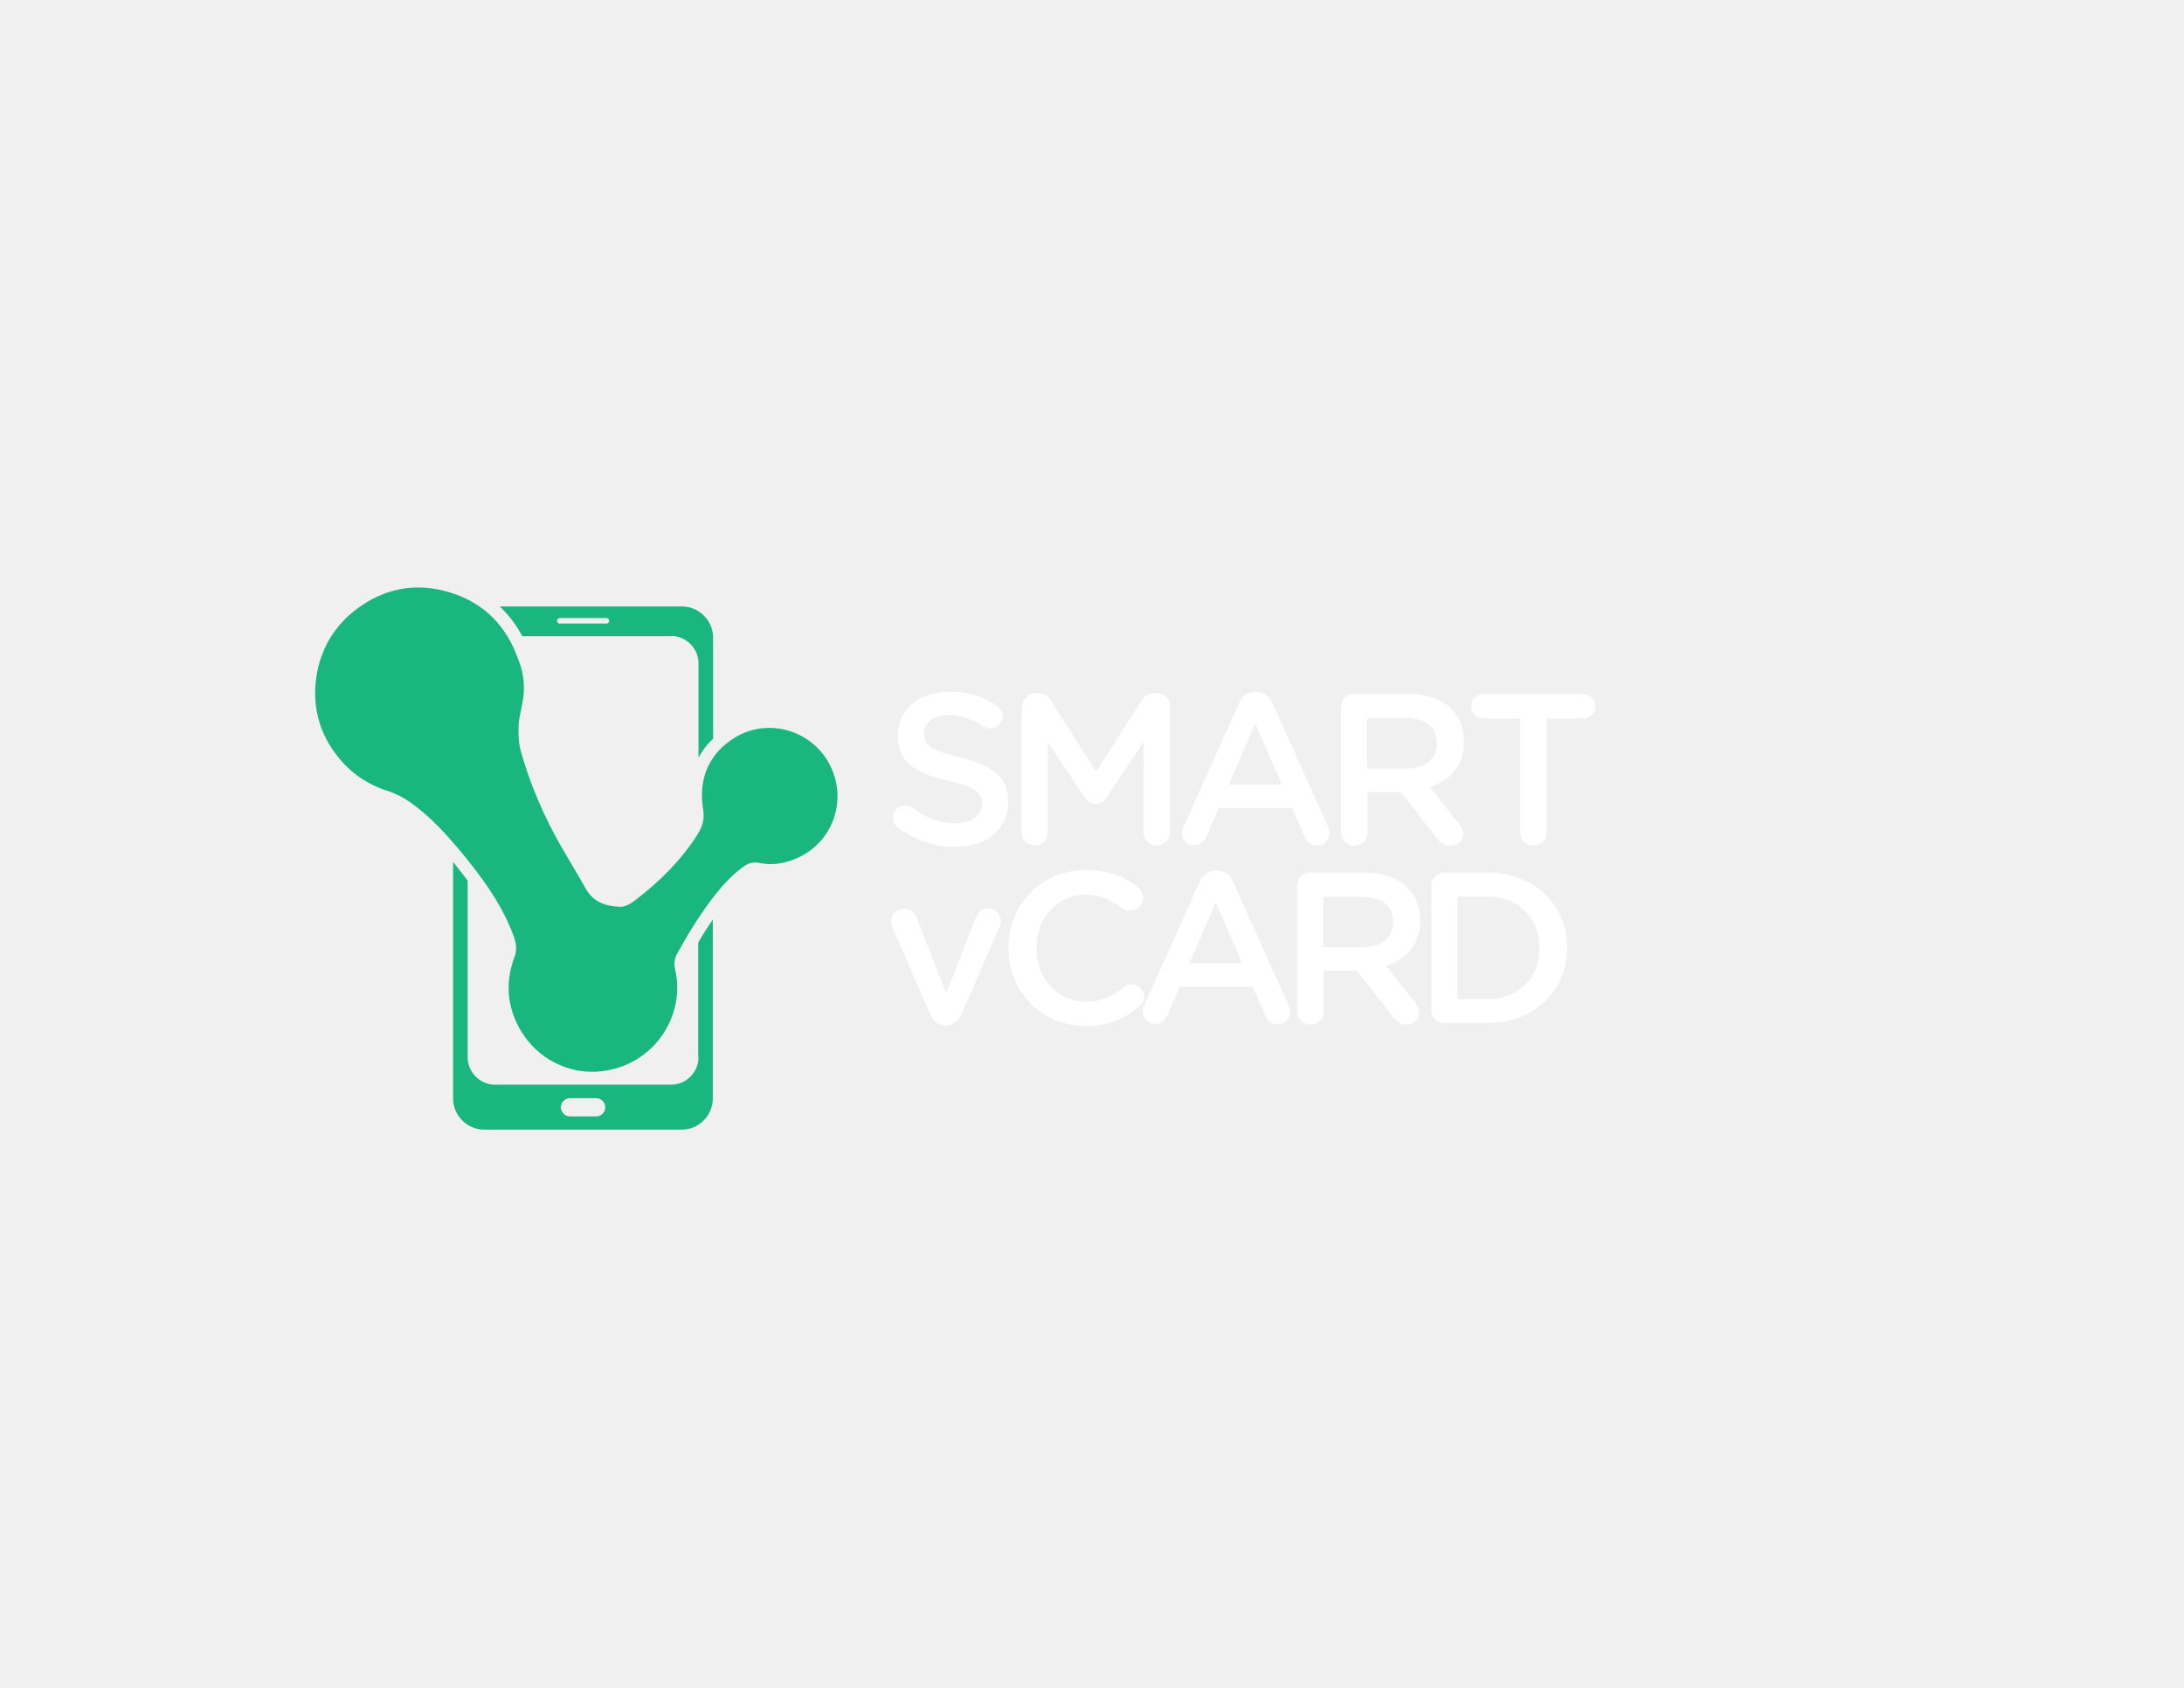
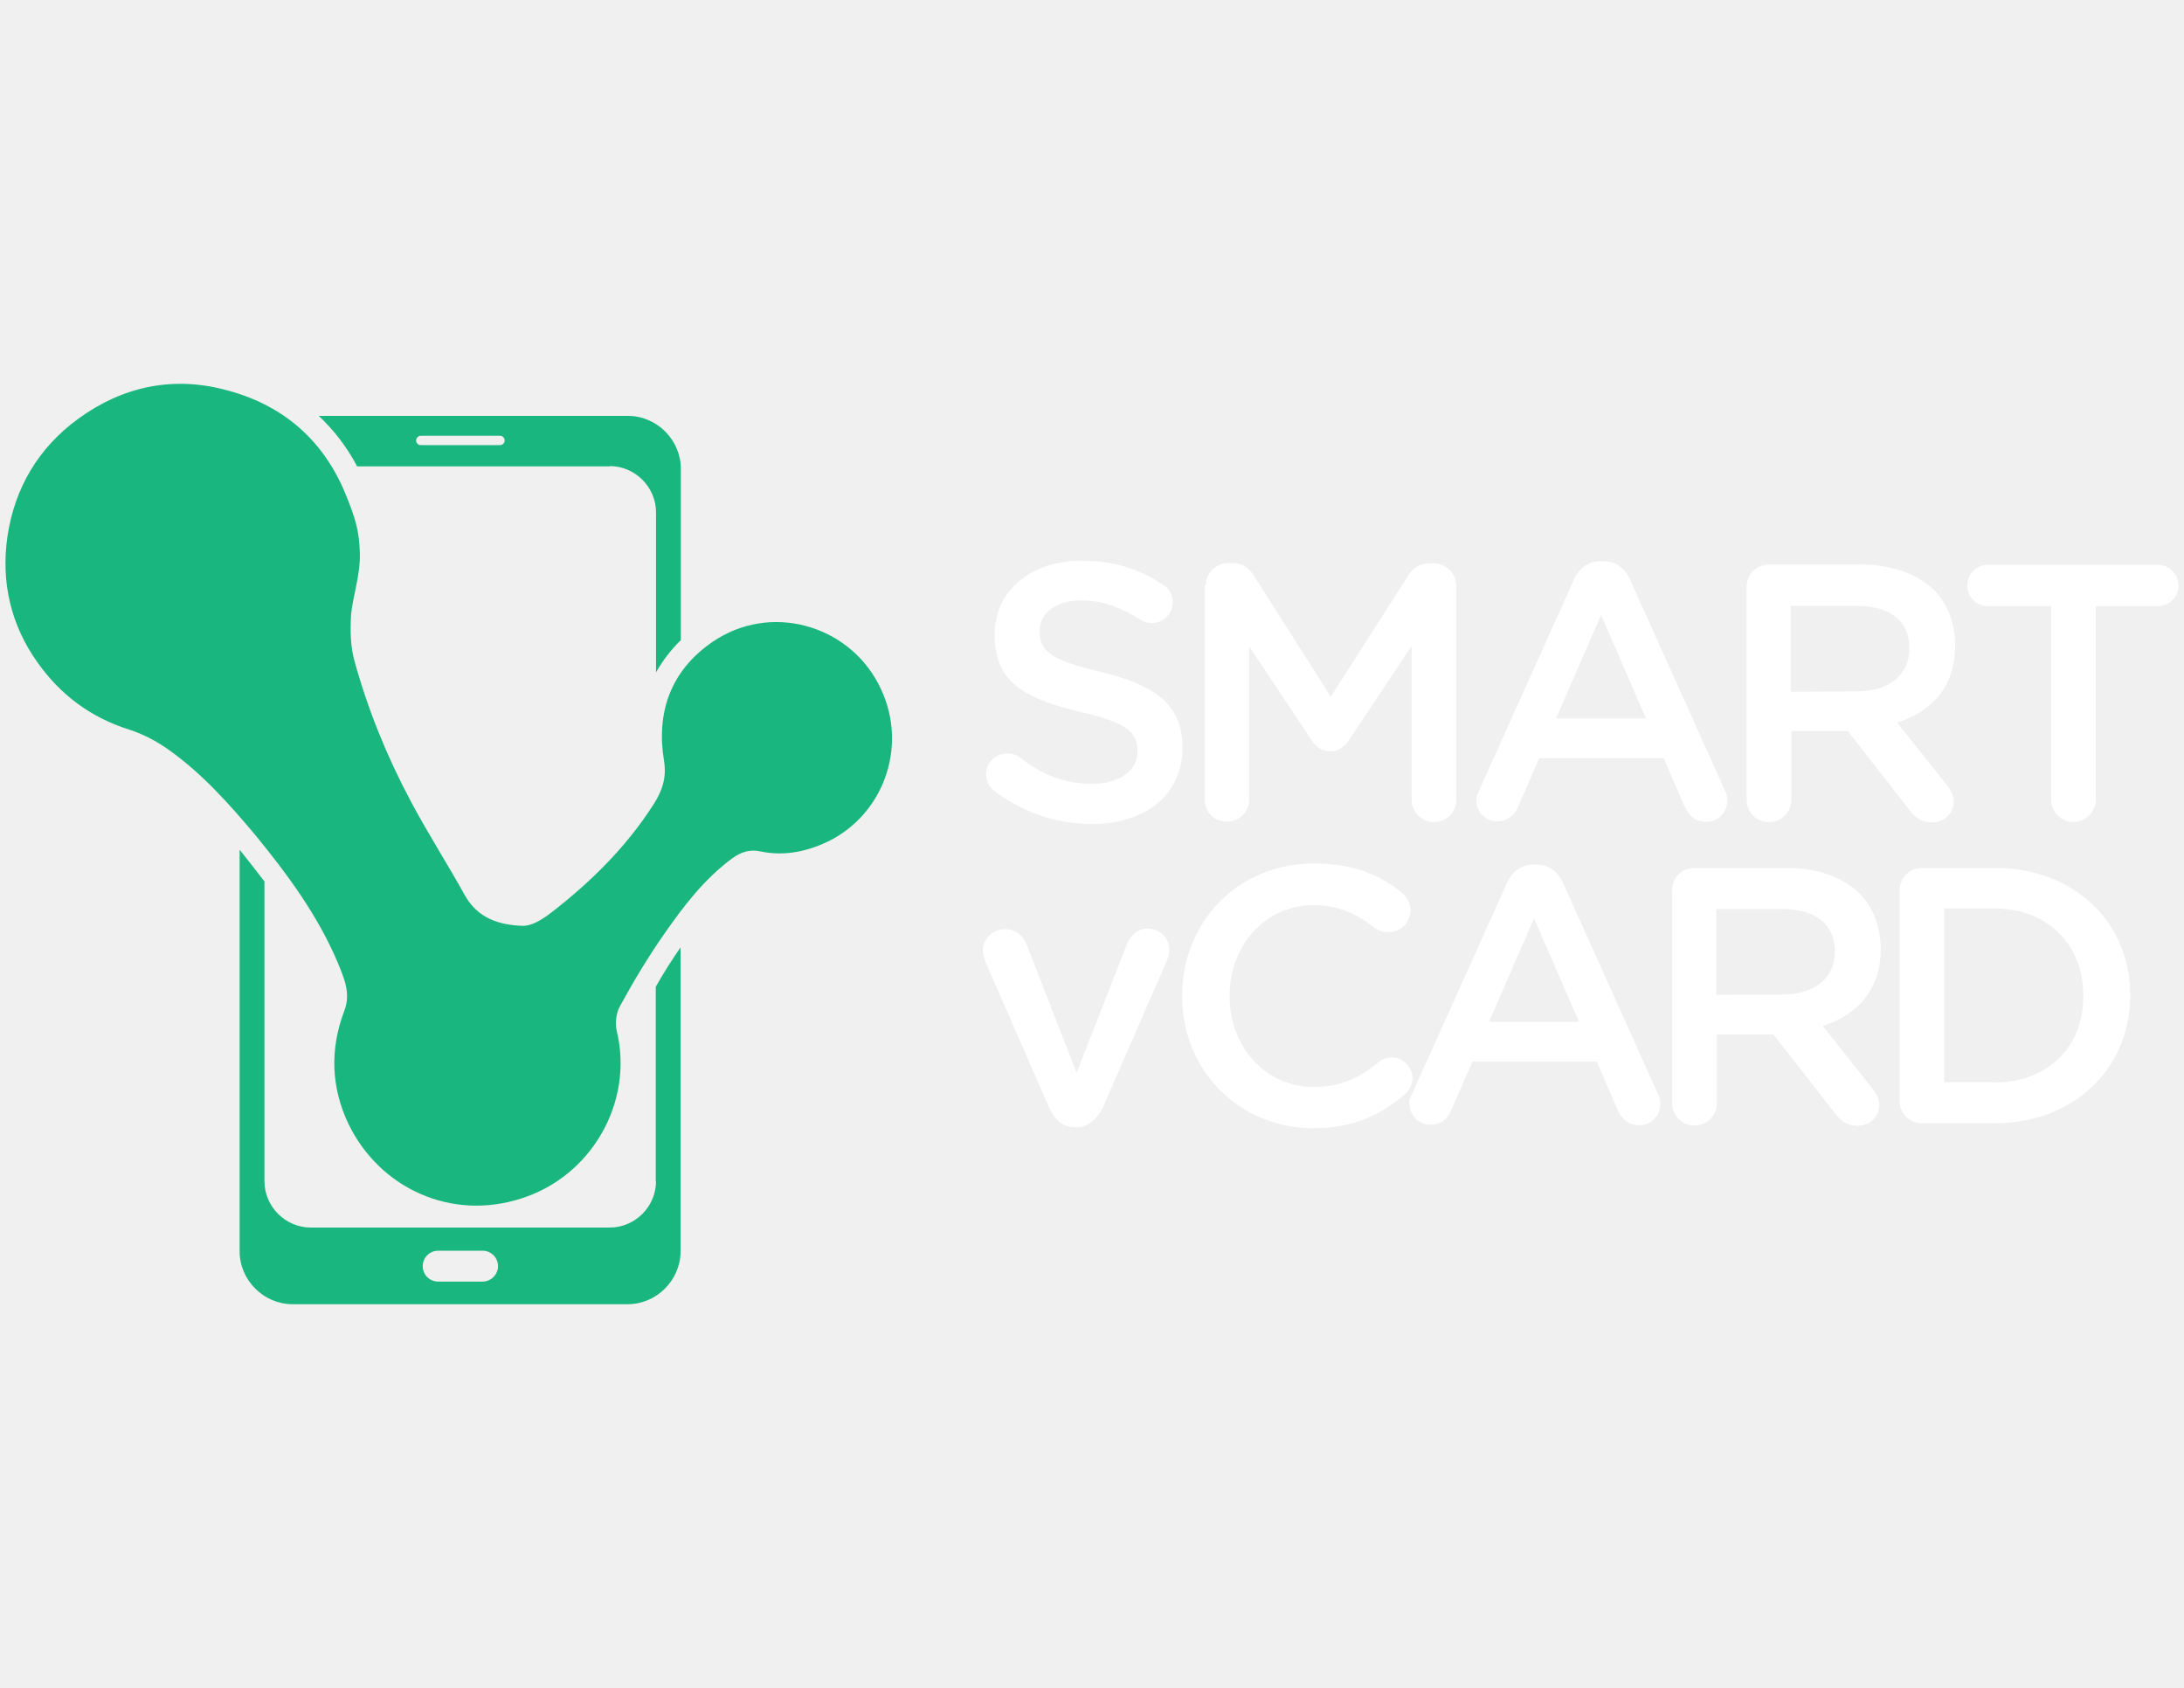
<svg xmlns="http://www.w3.org/2000/svg" version="1.1" id="Layer_1" x="0px" y="0px" viewBox="0 0 792 612" style="enable-background:new 0 0 792 612;" xml:space="preserve">
  <style type="text/css">
- 	.st0{fill:#1AB680 !important;}
- 	.st1{fill:#FFFFFF !important;}
+ 	.st0{fill:#1AB680;}
+ 	.st1{fill:#FFFFFF;}
</style>
  <g>
    <g>
-       <path class="st0" d="M300.8,277.1c-6.6-12.6-23.1-17.4-35.5-8.9c-8.9,6.1-12,15-10.3,25.4c0.6,3.6-0.4,6.4-2.2,9.2    c-5.8,9.1-13.4,16.6-21.9,23.2c-1.8,1.4-4.1,2.9-6.1,2.8c-5-0.2-9.6-1.6-12.4-6.6c-3.7-6.7-7.9-13.2-11.5-20    c-5.1-9.6-9.2-19.6-12.1-30.1c-0.8-3-0.9-6.4-0.7-9.6c0.3-3.9,2-8.5,1.9-13.3c-0.1-4.8-1-7.5-2.7-11.8    c-4.8-12.3-13.8-20.1-26.4-23.2c-11.1-2.8-21.7-0.6-31.1,6.3c-8.5,6.2-13.6,14.8-15.1,25.1c-1.4,9.7,0.7,18.9,6.4,26.9    c4.9,6.9,11.3,11.7,19.5,14.3c3.1,1,6.1,2.6,8.7,4.5c7,5,12.8,11.5,18.3,18.1c6.9,8.4,13.4,17.2,17.6,27.3    c1.3,3.2,2.8,6.5,1.4,10.2c-3.1,8.2-2.9,16.4,0.9,24.3c6.7,13.8,22,20.7,36.8,15.9c15.2-4.8,24.1-20.7,20.5-35.7    c-0.4-1.7-0.2-4,0.7-5.5c2.9-5.3,6-10.5,9.4-15.4c4.2-6,8.6-11.8,14.6-16.2c1.8-1.3,3.7-1.9,5.9-1.4c5.3,1.1,10.4,0,15.2-2.5    C302.5,304.2,307.3,289.4,300.8,277.1z" />
-       <path class="st0" d="M243.4,230.6c5.4,0,9.9,4.5,9.9,9.9v34.2c1.4-2.5,3.1-4.8,5.3-6.9v-36.6c0-6.2-5.1-11.3-11.3-11.3h-66.1    c3.2,3,6,6.6,8.2,10.8H243.4z M203,224.1h16.9c0.6,0,1,0.5,1,1c0,0.6-0.5,1-1,1H203c-0.6,0-1-0.5-1-1    C202,224.6,202.5,224.1,203,224.1z" />
-       <path class="st0" d="M253.3,383.4c0,5.4-4.5,9.9-9.9,9.9h-63.9c-5.4,0-9.9-4.5-9.9-9.9v-64.1c-1.8-2.4-3.6-4.6-5.3-6.8v85.8    c0,6.2,5.1,11.3,11.3,11.3h71.6c6.2,0,11.3-5.1,11.3-11.3v-64.9c-1.7,2.5-3.5,5.2-5.3,8.4V383.4z M216.2,404.8h-9.5    c-1.8,0-3.3-1.5-3.3-3.3s1.5-3.3,3.3-3.3h9.5c1.8,0,3.3,1.5,3.3,3.3S218,404.8,216.2,404.8z" />
+       <path class="st0" d="M318.5,247.9c-11.2-21.4-39.2-29.5-60.2-15.1c-15.1,10.4-20.4,25.5-17.5,43.1c1,6.1-0.7,10.9-3.7,15.6    c-9.8,15.4-22.7,28.2-37.2,39.4c-3.1,2.4-7,4.9-10.4,4.8c-8.5-0.3-16.3-2.7-21-11.2c-6.3-11.4-13.4-22.4-19.5-33.9    c-8.7-16.3-15.6-33.3-20.5-51.1c-1.4-5.1-1.5-10.9-1.2-16.3c0.5-6.6,3.4-14.4,3.2-22.6c-0.2-8.1-1.7-12.7-4.6-20    c-8.1-20.9-23.4-34.1-44.8-39.4c-18.8-4.8-36.8-1-52.8,10.7C13.9,162.4,5.3,177,2.7,194.5c-2.4,16.5,1.2,32.1,10.9,45.7    c8.3,11.7,19.2,19.9,33.1,24.3c5.3,1.7,10.4,4.4,14.8,7.6c11.9,8.5,21.7,19.5,31.1,30.7c11.7,14.3,22.7,29.2,29.9,46.3    c2.2,5.4,4.8,11,2.4,17.3c-5.3,13.9-4.9,27.8,1.5,41.2c11.4,23.4,37.3,35.1,62.5,27c25.8-8.1,40.9-35.1,34.8-60.6    c-0.7-2.9-0.3-6.8,1.2-9.3c4.9-9,10.2-17.8,16-26.1c7.1-10.2,14.6-20,24.8-27.5c3.1-2.2,6.3-3.2,10-2.4c9,1.9,17.6,0,25.8-4.2    C321.4,293.9,329.6,268.8,318.5,247.9z" />
+       <path class="st0" d="M221.1,169c9.2,0,16.8,7.6,16.8,16.8v58c2.4-4.2,5.3-8.1,9-11.7V170c0-10.5-8.7-19.2-19.2-19.2H115.6    c5.4,5.1,10.2,11.2,13.9,18.3h91.6V169z M152.6,158h28.7c1,0,1.7,0.8,1.7,1.7c0,1-0.8,1.7-1.7,1.7h-28.7c-1,0-1.7-0.8-1.7-1.7    C150.9,158.8,151.7,158,152.6,158z" />
+       <path class="st0" d="M237.9,428.3c0,9.2-7.6,16.8-16.8,16.8H112.7c-9.2,0-16.8-7.6-16.8-16.8V319.6c-3.1-4.1-6.1-7.8-9-11.5v145.6    c0,10.5,8.7,19.2,19.2,19.2h121.5c10.5,0,19.2-8.7,19.2-19.2V343.5c-2.9,4.2-5.9,8.8-9,14.3v70.6H237.9z M175,464.7h-16.1    c-3.1,0-5.6-2.5-5.6-5.6s2.5-5.6,5.6-5.6H175c3.1,0,5.6,2.5,5.6,5.6S178,464.7,175,464.7z" />
    </g>
    <g>
-       <path class="st1" d="M325.7,300.1c-1.1-0.8-1.9-2.1-1.9-3.7c0-2.5,2-4.4,4.5-4.4c1.3,0,2.2,0.4,2.8,0.9c4.5,3.6,9.4,5.6,15.3,5.6    c5.9,0,9.7-2.8,9.7-6.9v-0.2c0-3.9-2.2-6-12.3-8.3c-11.6-2.8-18.2-6.2-18.2-16.3v-0.2c0-9.4,7.8-15.8,18.6-15.8    c6.9,0,12.4,1.8,17.3,5.1c1.1,0.6,2.1,2,2.1,3.8c0,2.5-2,4.4-4.5,4.4c-0.9,0-1.7-0.2-2.5-0.7c-4.2-2.7-8.3-4.1-12.6-4.1    c-5.6,0-8.9,2.9-8.9,6.5v0.2c0,4.2,2.5,6.1,13,8.6c11.5,2.8,17.5,6.9,17.5,16v0.2c0,10.2-8,16.3-19.5,16.3    C338.8,307,331.8,304.6,325.7,300.1z" />
-       <path class="st1" d="M370.8,256.1c0-2.7,2.1-4.8,4.8-4.8h1c2.1,0,3.5,1.1,4.4,2.6l16.5,25.9l16.6-26c1-1.6,2.4-2.5,4.4-2.5h1    c2.7,0,4.8,2.2,4.8,4.8v45.7c0,2.7-2.1,4.8-4.8,4.8c-2.6,0-4.8-2.2-4.8-4.8v-32.8l-13.3,20c-1,1.6-2.3,2.5-4.1,2.5    c-1.7,0-3-0.9-4-2.5l-13.3-19.9v32.7c0,2.7-2.1,4.7-4.8,4.7c-2.7,0-4.7-2-4.7-4.7V256.1z" />
-       <path class="st1" d="M429.1,300l20.3-45.2c1.1-2.4,3-3.9,5.8-3.9h0.5c2.7,0,4.6,1.5,5.7,3.9l20.3,45.2c0.4,0.7,0.5,1.4,0.5,2    c0,2.6-2,4.6-4.5,4.6c-2.3,0-3.8-1.3-4.7-3.4l-4.4-10.2H442l-4.6,10.5c-0.8,2-2.4,3-4.4,3c-2.5,0-4.4-2-4.4-4.4    C428.5,301.4,428.7,300.7,429.1,300z M464.8,284.5l-9.6-22.1l-9.6,22.1H464.8z" />
-       <path class="st1" d="M486.3,256.4c0-2.7,2.1-4.8,4.8-4.8h19.5c6.9,0,12.2,2,15.8,5.5c2.9,3,4.5,7,4.5,11.8v0.2    c0,8.7-5.1,14-12.4,16.3l10.5,13.2c0.9,1.2,1.6,2.2,1.6,3.7c0,2.7-2.3,4.4-4.6,4.4c-2.2,0-3.6-1-4.7-2.5L508,287.2h-12.1v14.7    c0,2.7-2.1,4.8-4.8,4.8c-2.7,0-4.8-2.1-4.8-4.8V256.4z M509.9,278.7c6.9,0,11.2-3.6,11.2-9.1v-0.2c0-5.9-4.2-9-11.3-9h-14v18.3    H509.9z" />
-       <path class="st1" d="M551.2,260.5h-13.3c-2.5,0-4.4-2-4.4-4.4c0-2.4,1.9-4.4,4.4-4.4h36.3c2.4,0,4.4,2,4.4,4.4    c0,2.4-2,4.4-4.4,4.4h-13.3v41.3c0,2.7-2.2,4.8-4.8,4.8c-2.7,0-4.8-2.1-4.8-4.8V260.5z" />
-       <path class="st1" d="M343.2,371.8h-0.5c-2.6,0-4.3-1.6-5.4-4.1l-13.7-31.4c-0.2-0.7-0.5-1.5-0.5-2.3c0-2.3,2.1-4.5,4.7-4.5    c2.6,0,3.9,1.5,4.7,3.4l10.6,27.3l10.8-27.5c0.7-1.6,2-3.3,4.4-3.3c2.6,0,4.6,2,4.6,4.5c0,0.9-0.3,1.8-0.5,2.3l-13.7,31.5    C347.4,370.1,345.7,371.8,343.2,371.8z" />
-       <path class="st1" d="M365.7,343.9v-0.2c0-15.5,11.6-28.2,28.2-28.2c8.4,0,14,2.5,18.7,6.2c1,0.8,1.9,2.1,1.9,3.8    c0,2.7-2.1,4.7-4.8,4.7c-1.3,0-2.3-0.5-2.9-0.9c-3.7-3-7.8-4.9-13-4.9c-10.4,0-18,8.6-18,19.3v0.2c0,10.7,7.6,19.3,18,19.3    c5.8,0,9.7-1.9,13.7-5.2c0.7-0.6,1.7-1.1,2.9-1.1c2.4,0,4.5,2,4.5,4.4c0,1.5-0.7,2.7-1.6,3.4c-5.1,4.5-11,7.3-19.8,7.3    C377.6,371.9,365.7,359.5,365.7,343.9z" />
-       <path class="st1" d="M414.8,364.8l20.3-45.2c1.1-2.4,3-3.9,5.8-3.9h0.5c2.7,0,4.6,1.5,5.7,3.9l20.3,45.2c0.4,0.7,0.5,1.4,0.5,2    c0,2.6-2,4.6-4.5,4.6c-2.3,0-3.8-1.3-4.7-3.4l-4.4-10.2h-26.5l-4.6,10.5c-0.8,2-2.4,3-4.4,3c-2.5,0-4.4-1.9-4.4-4.4    C414.1,366.2,414.4,365.5,414.8,364.8z M450.5,349.3l-9.6-22.1l-9.6,22.1H450.5z" />
-       <path class="st1" d="M470.4,321.2c0-2.7,2.1-4.8,4.8-4.8h19.5c6.9,0,12.2,2,15.8,5.5c2.9,3,4.5,7,4.5,11.8v0.2    c0,8.7-5.1,14-12.4,16.3l10.5,13.2c0.9,1.2,1.6,2.2,1.6,3.7c0,2.7-2.3,4.4-4.6,4.4c-2.2,0-3.6-1-4.7-2.5L492.1,352H480v14.7    c0,2.7-2.1,4.8-4.8,4.8c-2.7,0-4.8-2.1-4.8-4.8V321.2z M494,343.5c6.9,0,11.2-3.6,11.2-9.1v-0.2c0-5.8-4.2-9-11.3-9h-14v18.3H494z    " />
-       <path class="st1" d="M519,321.2c0-2.7,2.1-4.8,4.8-4.8h15.5c17.2,0,29,11.8,29,27.1v0.2c0,15.4-11.9,27.3-29,27.3h-15.5    c-2.7,0-4.8-2.1-4.8-4.8V321.2z M539.3,362.3c11.5,0,19-7.7,19-18.4v-0.2c0-10.7-7.5-18.6-19-18.6h-10.8v37.1H539.3z" />
+       <path class="st1" d="M360.8,287c-1.9-1.4-3.2-3.6-3.2-6.3c0-4.2,3.4-7.5,7.6-7.5c2.2,0,3.7,0.7,4.8,1.5c7.6,6.1,16,9.5,26,9.5    c10,0,16.5-4.8,16.5-11.7v-0.3c0-6.6-3.7-10.2-20.9-14.1c-19.7-4.8-30.9-10.5-30.9-27.7v-0.3c0-16,13.2-26.8,31.6-26.8    c11.7,0,21,3.1,29.4,8.7c1.9,1,3.6,3.4,3.6,6.4c0,4.2-3.4,7.5-7.6,7.5c-1.5,0-2.9-0.3-4.2-1.2c-7.1-4.6-14.1-7-21.4-7    c-9.5,0-15.1,4.9-15.1,11v0.3c0,7.1,4.2,10.4,22.1,14.6c19.5,4.8,29.7,11.7,29.7,27.2v0.3c0,17.3-13.6,27.7-33.1,27.7    C383,298.7,371.2,294.6,360.8,287z" />
+       <path class="st1" d="M437.3,212.3c0-4.6,3.6-8.1,8.1-8.1h1.7c3.6,0,5.9,1.9,7.5,4.4l28,44l28.2-44.1c1.7-2.7,4.1-4.2,7.5-4.2h1.7    c4.6,0,8.1,3.7,8.1,8.1v77.6c0,4.6-3.6,8.1-8.1,8.1c-4.4,0-8.1-3.7-8.1-8.1v-55.7l-22.6,33.9c-1.7,2.7-3.9,4.2-7,4.2    c-2.9,0-5.1-1.5-6.8-4.2L453,234.4v55.5c0,4.6-3.6,8-8.1,8c-4.6,0-8-3.4-8-8v-77.6H437.3z" />
+       <path class="st1" d="M536.3,286.8l34.5-76.7c1.9-4.1,5.1-6.6,9.8-6.6h0.8c4.6,0,7.8,2.5,9.7,6.6l34.5,76.7    c0.7,1.2,0.8,2.4,0.8,3.4c0,4.4-3.4,7.8-7.6,7.8c-3.9,0-6.4-2.2-8-5.8l-7.5-17.3h-45.1l-7.8,17.8c-1.4,3.4-4.1,5.1-7.5,5.1    c-4.2,0-7.5-3.4-7.5-7.5C535.3,289.2,535.6,288,536.3,286.8z M596.9,260.5L580.6,223l-16.3,37.5H596.9z" />
+       <path class="st1" d="M633.4,212.8c0-4.6,3.6-8.1,8.1-8.1h33.1c11.7,0,20.7,3.4,26.8,9.3c4.9,5.1,7.6,11.9,7.6,20v0.3    c0,14.8-8.7,23.8-21,27.7l17.8,22.4c1.5,2,2.7,3.7,2.7,6.3c0,4.6-3.9,7.5-7.8,7.5c-3.7,0-6.1-1.7-8-4.2l-22.6-28.9h-20.5V290    c0,4.6-3.6,8.1-8.1,8.1c-4.6,0-8.1-3.6-8.1-8.1L633.4,212.8L633.4,212.8z M673.4,250.7c11.7,0,19-6.1,19-15.4v-0.3    c0-10-7.1-15.3-19.2-15.3h-23.8v31.1L673.4,250.7L673.4,250.7z" />
+       <path class="st1" d="M743.5,219.8h-22.6c-4.2,0-7.5-3.4-7.5-7.5c0-4.1,3.2-7.5,7.5-7.5h61.6c4.1,0,7.5,3.4,7.5,7.5    c0,4.1-3.4,7.5-7.5,7.5H760v70.1c0,4.6-3.7,8.1-8.1,8.1c-4.6,0-8.1-3.6-8.1-8.1v-70.1H743.5z" />
+       <path class="st1" d="M390.5,408.7h-0.8c-4.4,0-7.3-2.7-9.2-7l-23.3-53.3c-0.3-1.2-0.8-2.5-0.8-3.9c0-3.9,3.6-7.6,8-7.6    c4.4,0,6.6,2.5,8,5.8l18,46.3l18.3-46.7c1.2-2.7,3.4-5.6,7.5-5.6c4.4,0,7.8,3.4,7.8,7.6c0,1.5-0.5,3.1-0.8,3.9l-23.3,53.5    C397.6,405.8,394.7,408.7,390.5,408.7z" />
+       <path class="st1" d="M428.7,361.3V361c0-26.3,19.7-47.9,47.9-47.9c14.3,0,23.8,4.2,31.7,10.5c1.7,1.4,3.2,3.6,3.2,6.4    c0,4.6-3.6,8-8.1,8c-2.2,0-3.9-0.8-4.9-1.5c-6.3-5.1-13.2-8.3-22.1-8.3c-17.6,0-30.5,14.6-30.5,32.8v0.3    c0,18.2,12.9,32.8,30.5,32.8c9.8,0,16.5-3.2,23.3-8.8c1.2-1,2.9-1.9,4.9-1.9c4.1,0,7.6,3.4,7.6,7.5c0,2.5-1.2,4.6-2.7,5.8    c-8.7,7.6-18.7,12.4-33.6,12.4C448.9,408.8,428.7,387.8,428.7,361.3z" />
+       <path class="st1" d="M512,396.8l34.5-76.7c1.9-4.1,5.1-6.6,9.8-6.6h0.8c4.6,0,7.8,2.5,9.7,6.6l34.5,76.7c0.7,1.2,0.8,2.4,0.8,3.4    c0,4.4-3.4,7.8-7.6,7.8c-3.9,0-6.4-2.2-8-5.8l-7.5-17.3h-45l-7.8,17.8c-1.4,3.4-4.1,5.1-7.5,5.1c-4.2,0-7.5-3.2-7.5-7.5    C510.8,399.2,511.3,398,512,396.8z M572.6,370.5L556.3,333L540,370.5H572.6z" />
+       <path class="st1" d="M606.4,322.8c0-4.6,3.6-8.1,8.1-8.1h33.1c11.7,0,20.7,3.4,26.8,9.3c4.9,5.1,7.6,11.9,7.6,20v0.3    c0,14.8-8.7,23.8-21,27.7l17.8,22.4c1.5,2,2.7,3.7,2.7,6.3c0,4.6-3.9,7.5-7.8,7.5c-3.7,0-6.1-1.7-8-4.2l-22.6-28.9h-20.5V400    c0,4.6-3.6,8.1-8.1,8.1c-4.6,0-8.1-3.6-8.1-8.1L606.4,322.8L606.4,322.8z M646.4,360.6c11.7,0,19-6.1,19-15.4v-0.3    c0-9.8-7.1-15.3-19.2-15.3h-23.8v31.1L646.4,360.6L646.4,360.6z" />
+       <path class="st1" d="M688.9,322.8c0-4.6,3.6-8.1,8.1-8.1h26.3c29.2,0,49.2,20,49.2,46v0.3c0,26.1-20.2,46.3-49.2,46.3H697    c-4.6,0-8.1-3.6-8.1-8.1V322.8z M723.3,392.5c19.5,0,32.2-13.1,32.2-31.2V361c0-18.2-12.7-31.6-32.2-31.6H705v63h18.3V392.5z" />
    </g>
  </g>
</svg>
